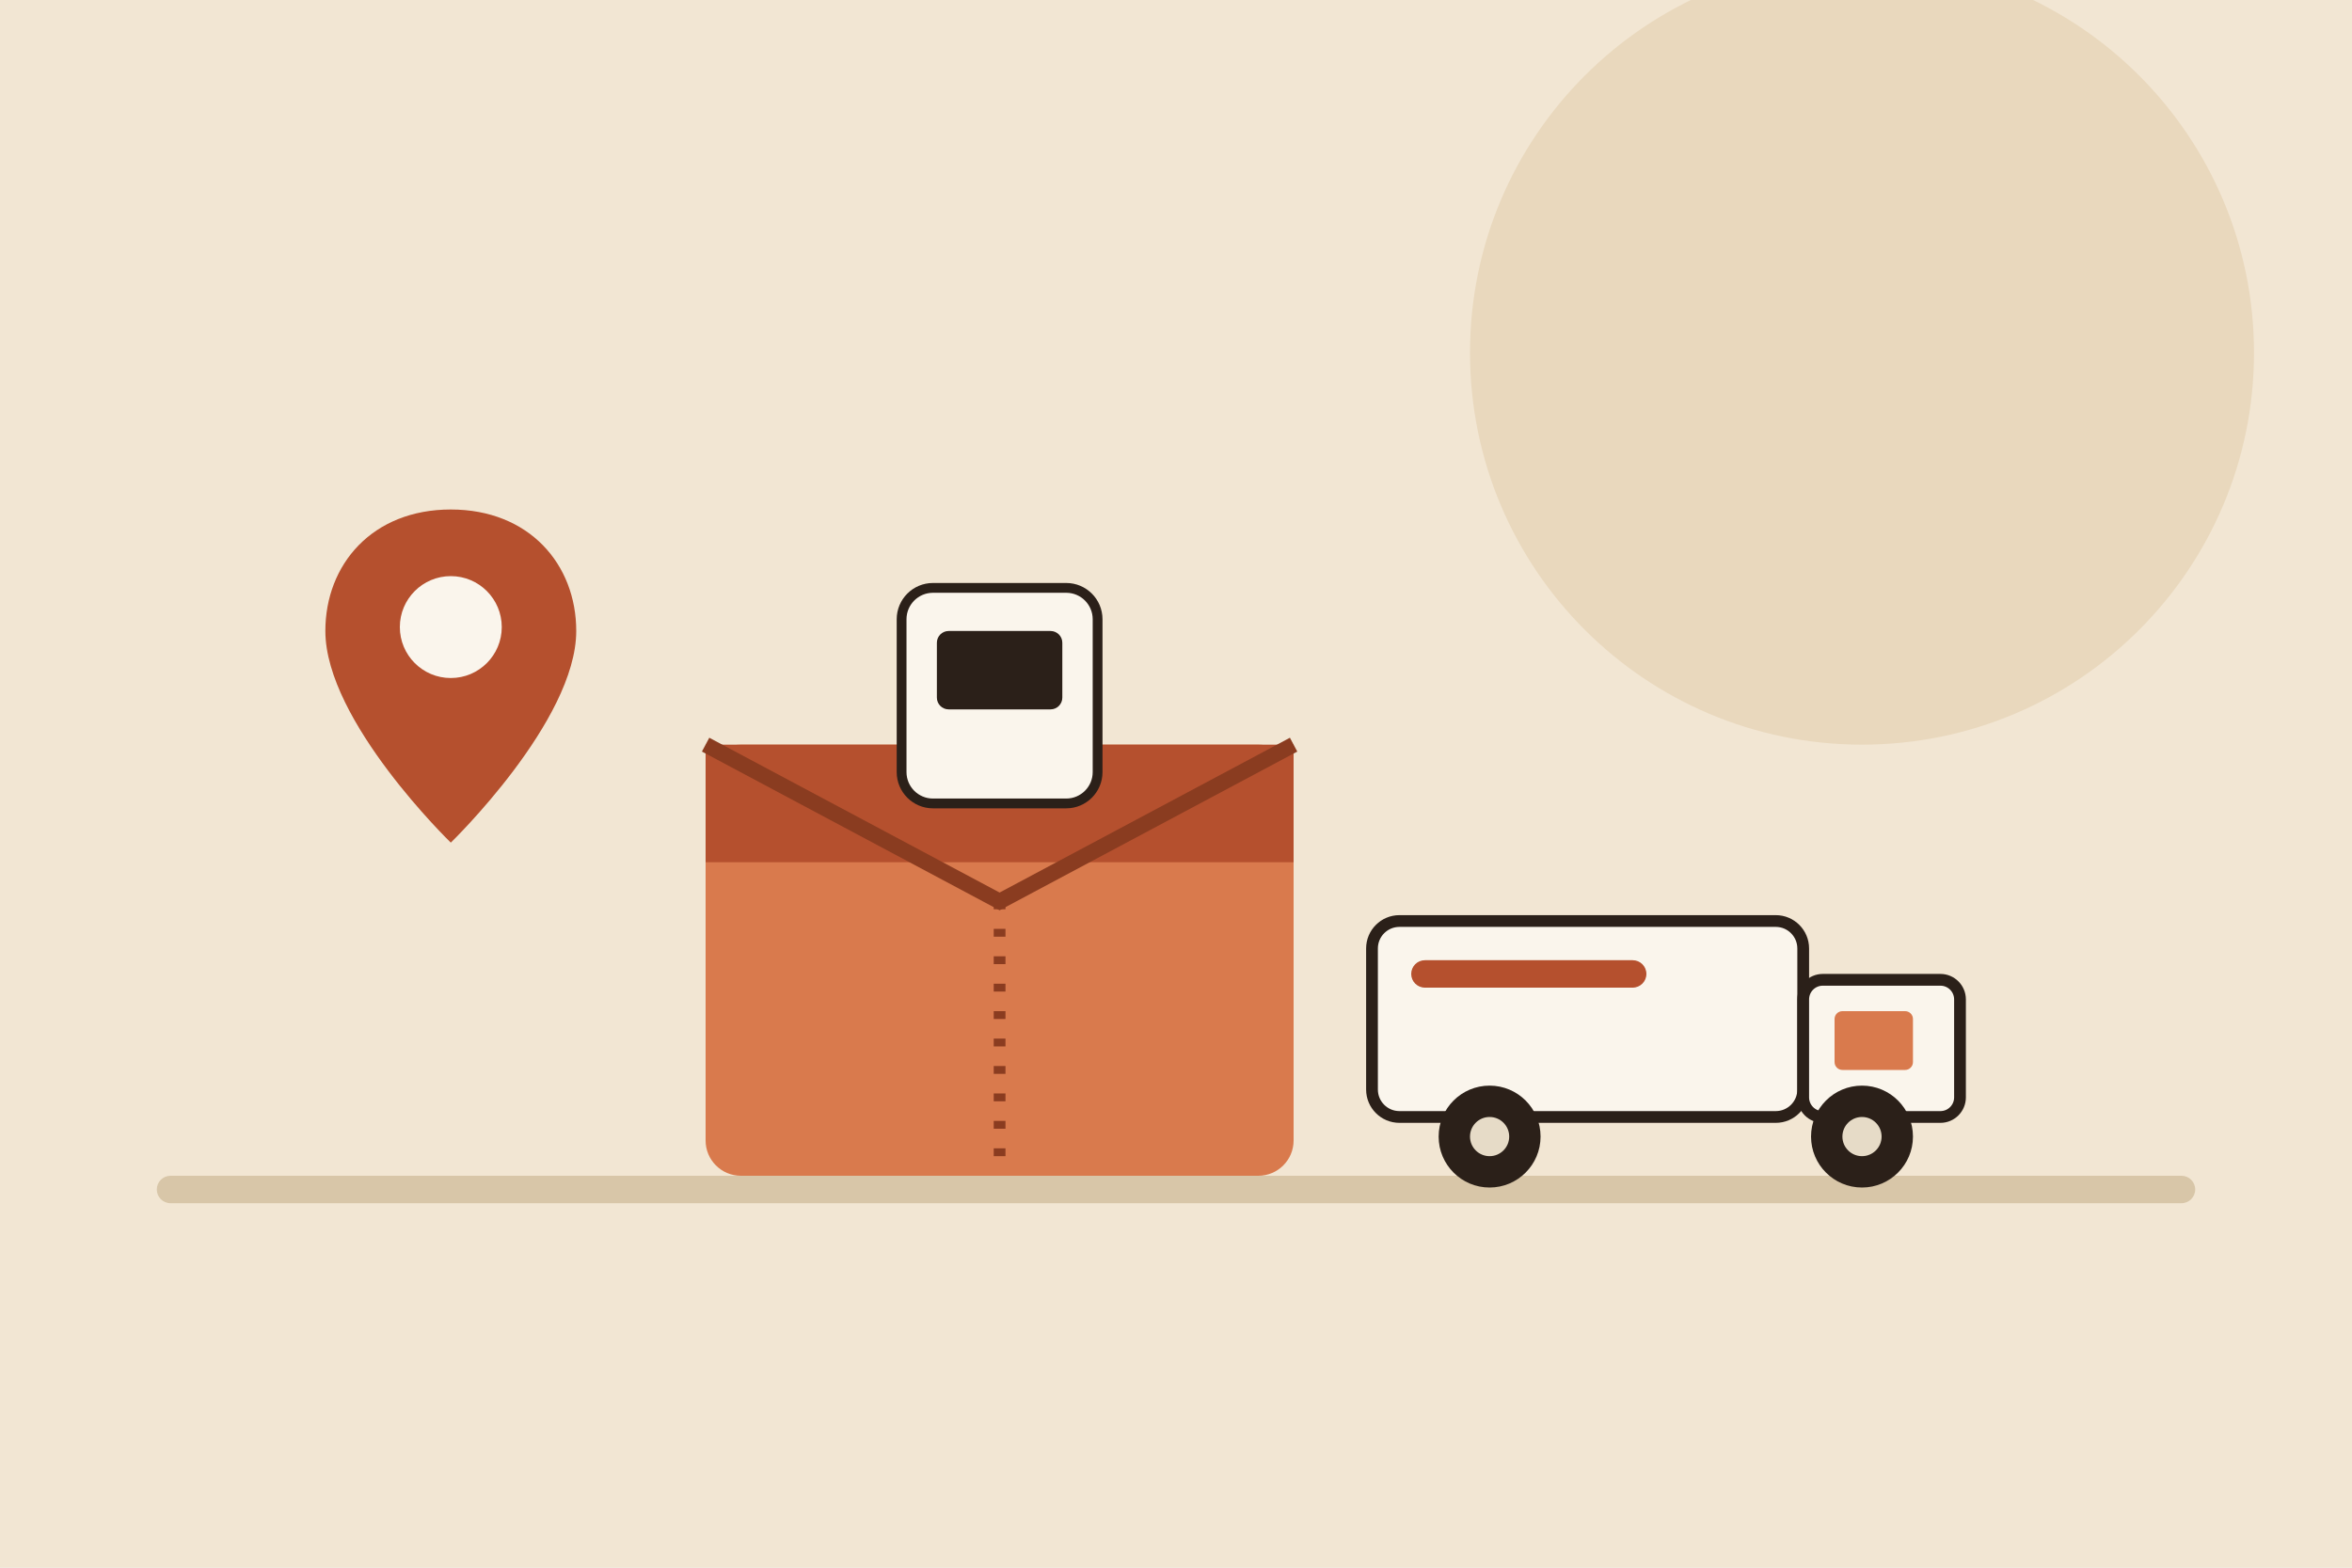
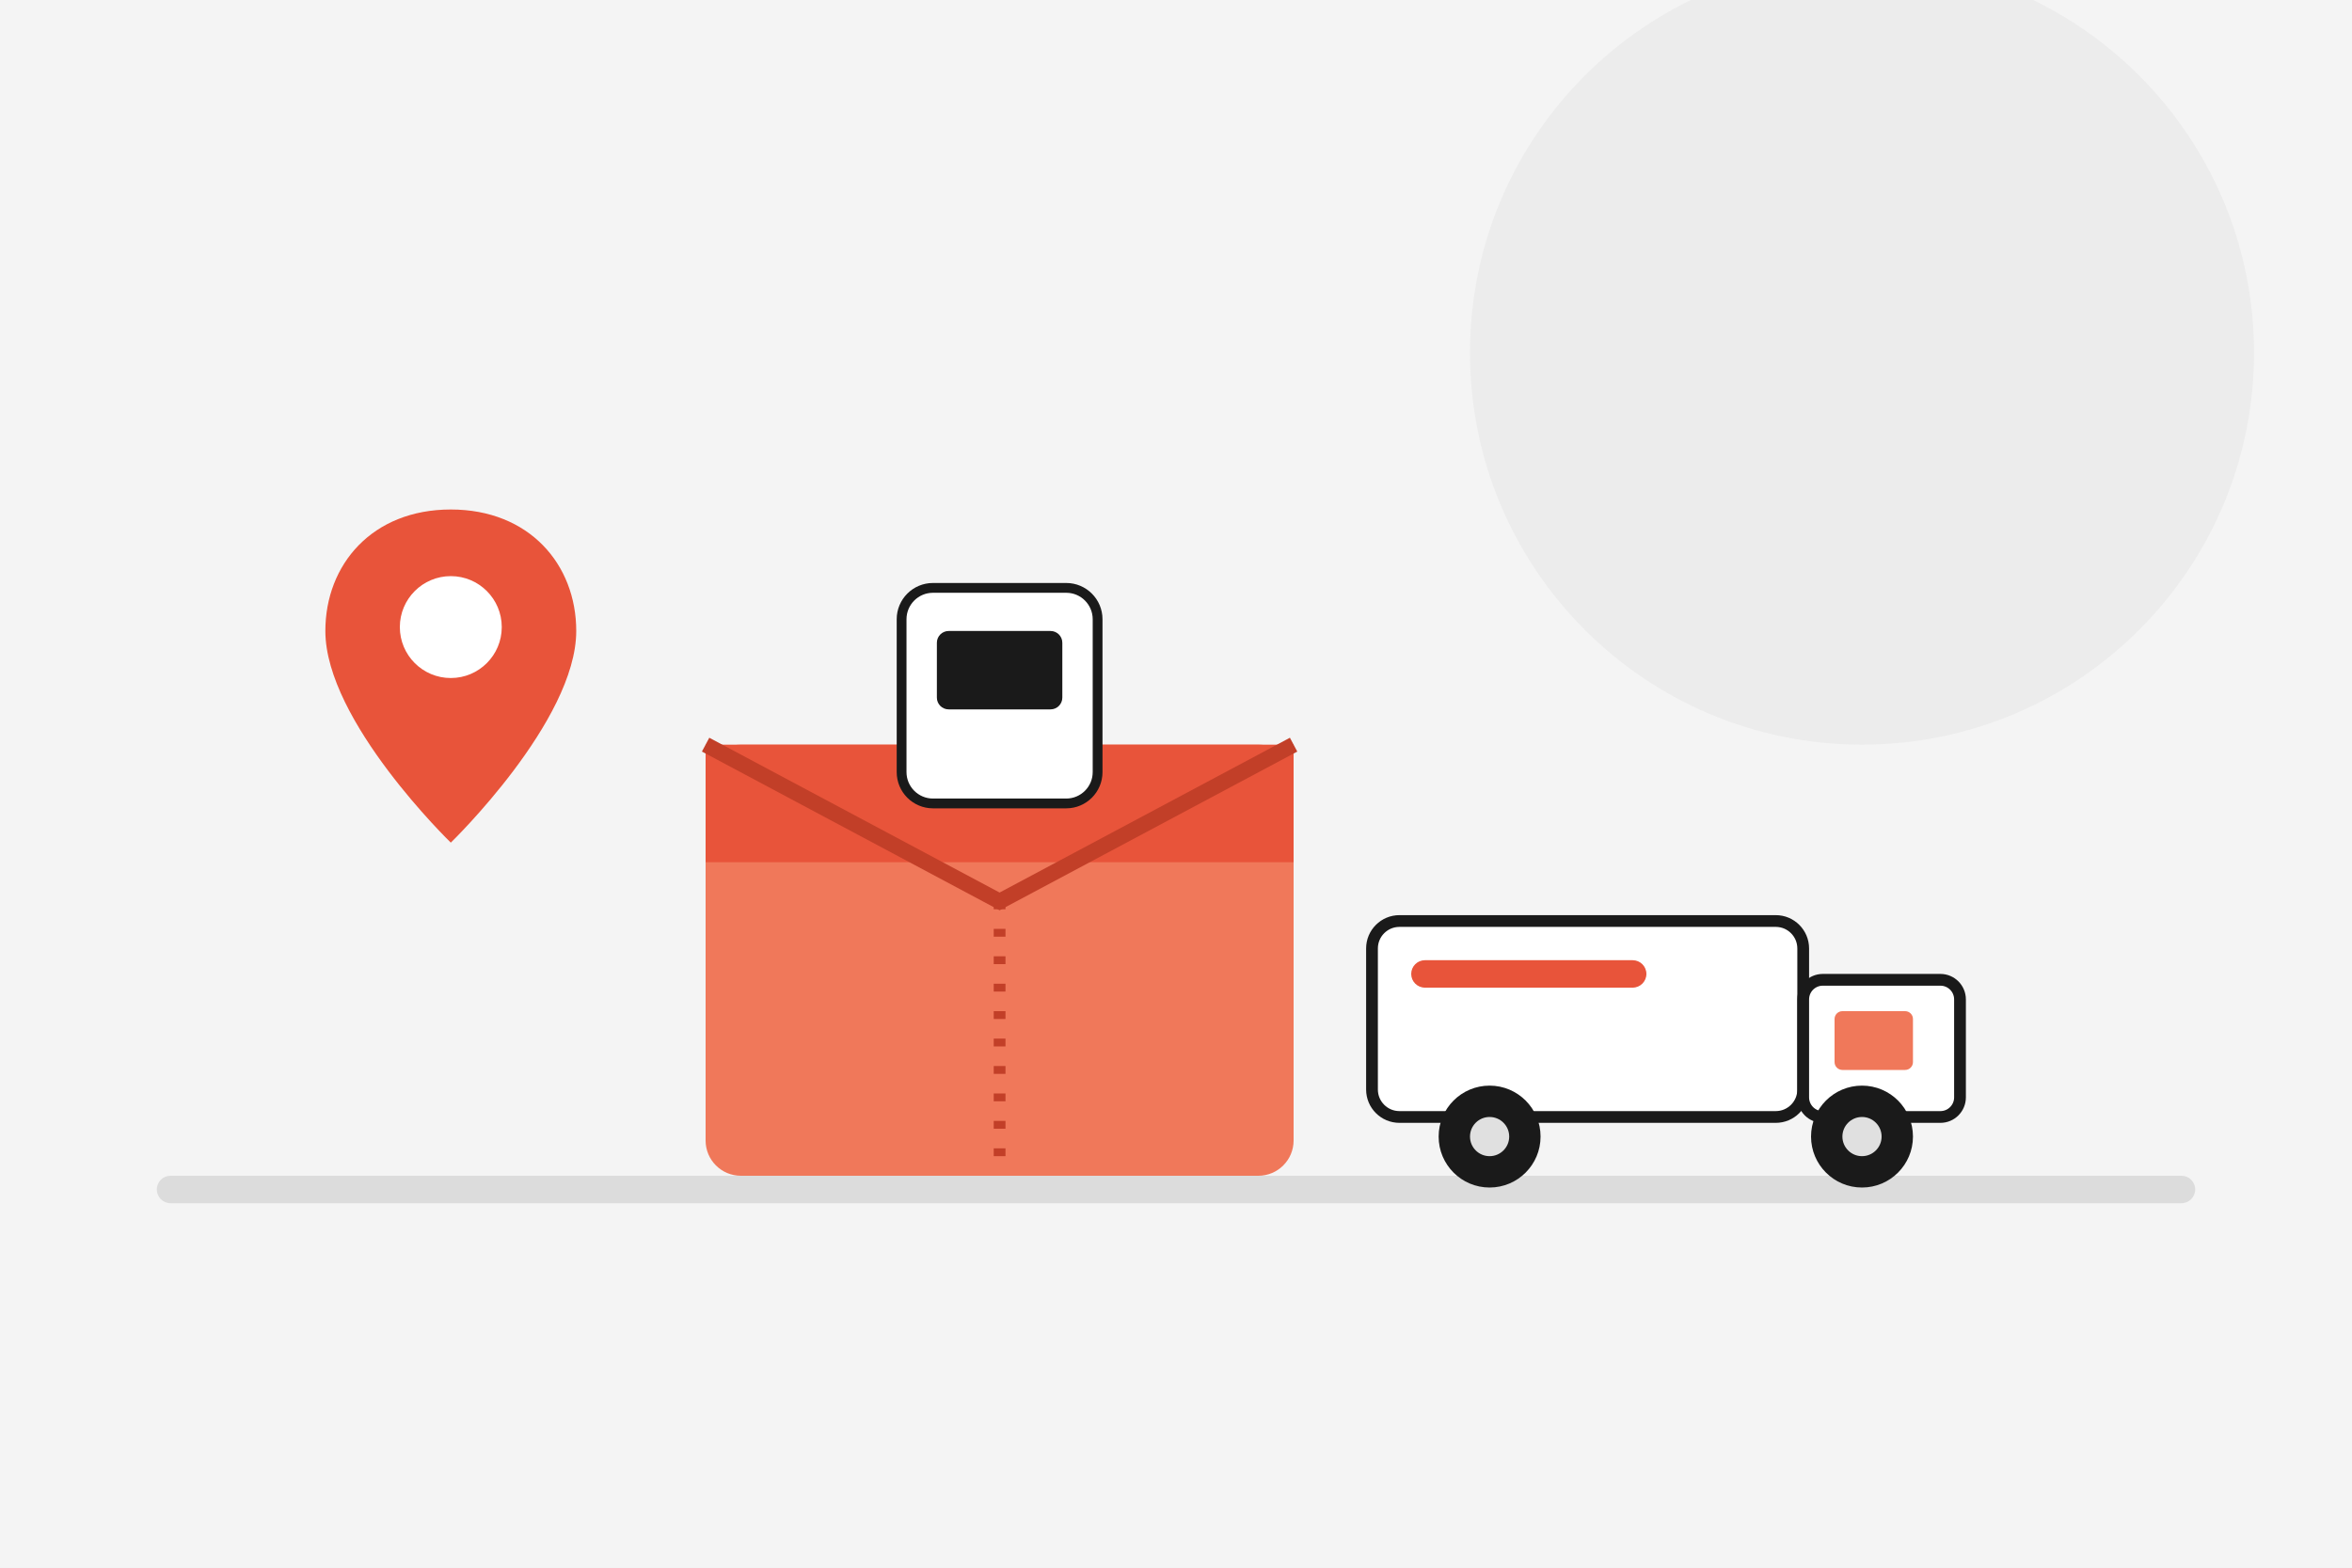
<svg xmlns="http://www.w3.org/2000/svg" viewBox="0 0 1200 800">
-   <rect width="1200" height="800" fill="#f2e6d3" />
-   <circle cx="950" cy="180" r="200" fill="#e9d8bd" />
-   <rect x="80" y="600" width="1040" height="14" rx="7" fill="#d8c6a8" />
+   <rect width="1200" height="800" fill="#f4f4f4" />
+   <circle cx="950" cy="180" r="200" fill="#ececec" />
+   <rect x="80" y="600" width="1040" height="14" rx="7" fill="#dcdcdc" />
  <g>
-     <rect x="360" y="380" width="300" height="220" rx="18" fill="#d97a4d" />
-     <rect x="360" y="380" width="300" height="60" fill="#b5502e" />
-     <path d="M360 380 L510 460 L660 380" fill="none" stroke="#8a3c20" stroke-width="8" />
-     <path d="M510 460 L510 600" stroke="#8a3c20" stroke-width="6" stroke-dasharray="4 10" />
-     <rect x="460" y="300" width="100" height="110" rx="16" fill="#faf5ec" stroke="#2b2019" stroke-width="5" />
-     <rect x="478" y="322" width="64" height="40" rx="6" fill="#2b2019" />
+     <rect x="360" y="380" width="300" height="220" rx="18" fill="#f0785a" />
+     <rect x="360" y="380" width="300" height="60" fill="#e8543a" />
+     <path d="M360 380 L510 460 L660 380" fill="none" stroke="#c23f28" stroke-width="8" />
+     <path d="M510 460 L510 600" stroke="#c23f28" stroke-width="6" stroke-dasharray="4 10" />
+     <rect x="460" y="300" width="100" height="110" rx="16" fill="#ffffff" stroke="#1a1a1a" stroke-width="5" />
+     <rect x="478" y="322" width="64" height="40" rx="6" fill="#1a1a1a" />
  </g>
  <g transform="translate(700,470)">
-     <rect x="0" y="0" width="220" height="100" rx="14" fill="#faf5ec" stroke="#2b2019" stroke-width="6" />
-     <rect x="220" y="30" width="80" height="70" rx="10" fill="#faf5ec" stroke="#2b2019" stroke-width="6" />
-     <rect x="236" y="46" width="40" height="30" rx="4" fill="#d97a4d" />
-     <circle cx="60" cy="110" r="26" fill="#2b2019" />
-     <circle cx="60" cy="110" r="10" fill="#e6dbc7" />
-     <circle cx="250" cy="110" r="26" fill="#2b2019" />
-     <circle cx="250" cy="110" r="10" fill="#e6dbc7" />
-     <rect x="20" y="20" width="120" height="14" rx="7" fill="#b5502e" />
+     <rect x="0" y="0" width="220" height="100" rx="14" fill="#ffffff" stroke="#1a1a1a" stroke-width="6" />
+     <rect x="220" y="30" width="80" height="70" rx="10" fill="#ffffff" stroke="#1a1a1a" stroke-width="6" />
+     <rect x="236" y="46" width="40" height="30" rx="4" fill="#f0785a" />
+     <circle cx="60" cy="110" r="26" fill="#1a1a1a" />
+     <circle cx="60" cy="110" r="10" fill="#e0e0e0" />
+     <circle cx="250" cy="110" r="26" fill="#1a1a1a" />
+     <circle cx="250" cy="110" r="10" fill="#e0e0e0" />
+     <rect x="20" y="20" width="120" height="14" rx="7" fill="#e8543a" />
  </g>
  <g transform="translate(230,260)">
-     <path d="M0 0 C-40 0 -64 28 -64 62 C-64 108 0 170 0 170 C0 170 64 108 64 62 C64 28 40 0 0 0 Z" fill="#b5502e" />
-     <circle cx="0" cy="60" r="26" fill="#faf5ec" />
+     <path d="M0 0 C-40 0 -64 28 -64 62 C-64 108 0 170 0 170 C0 170 64 108 64 62 C64 28 40 0 0 0 Z" fill="#e8543a" />
+     <circle cx="0" cy="60" r="26" fill="#ffffff" />
  </g>
</svg>
